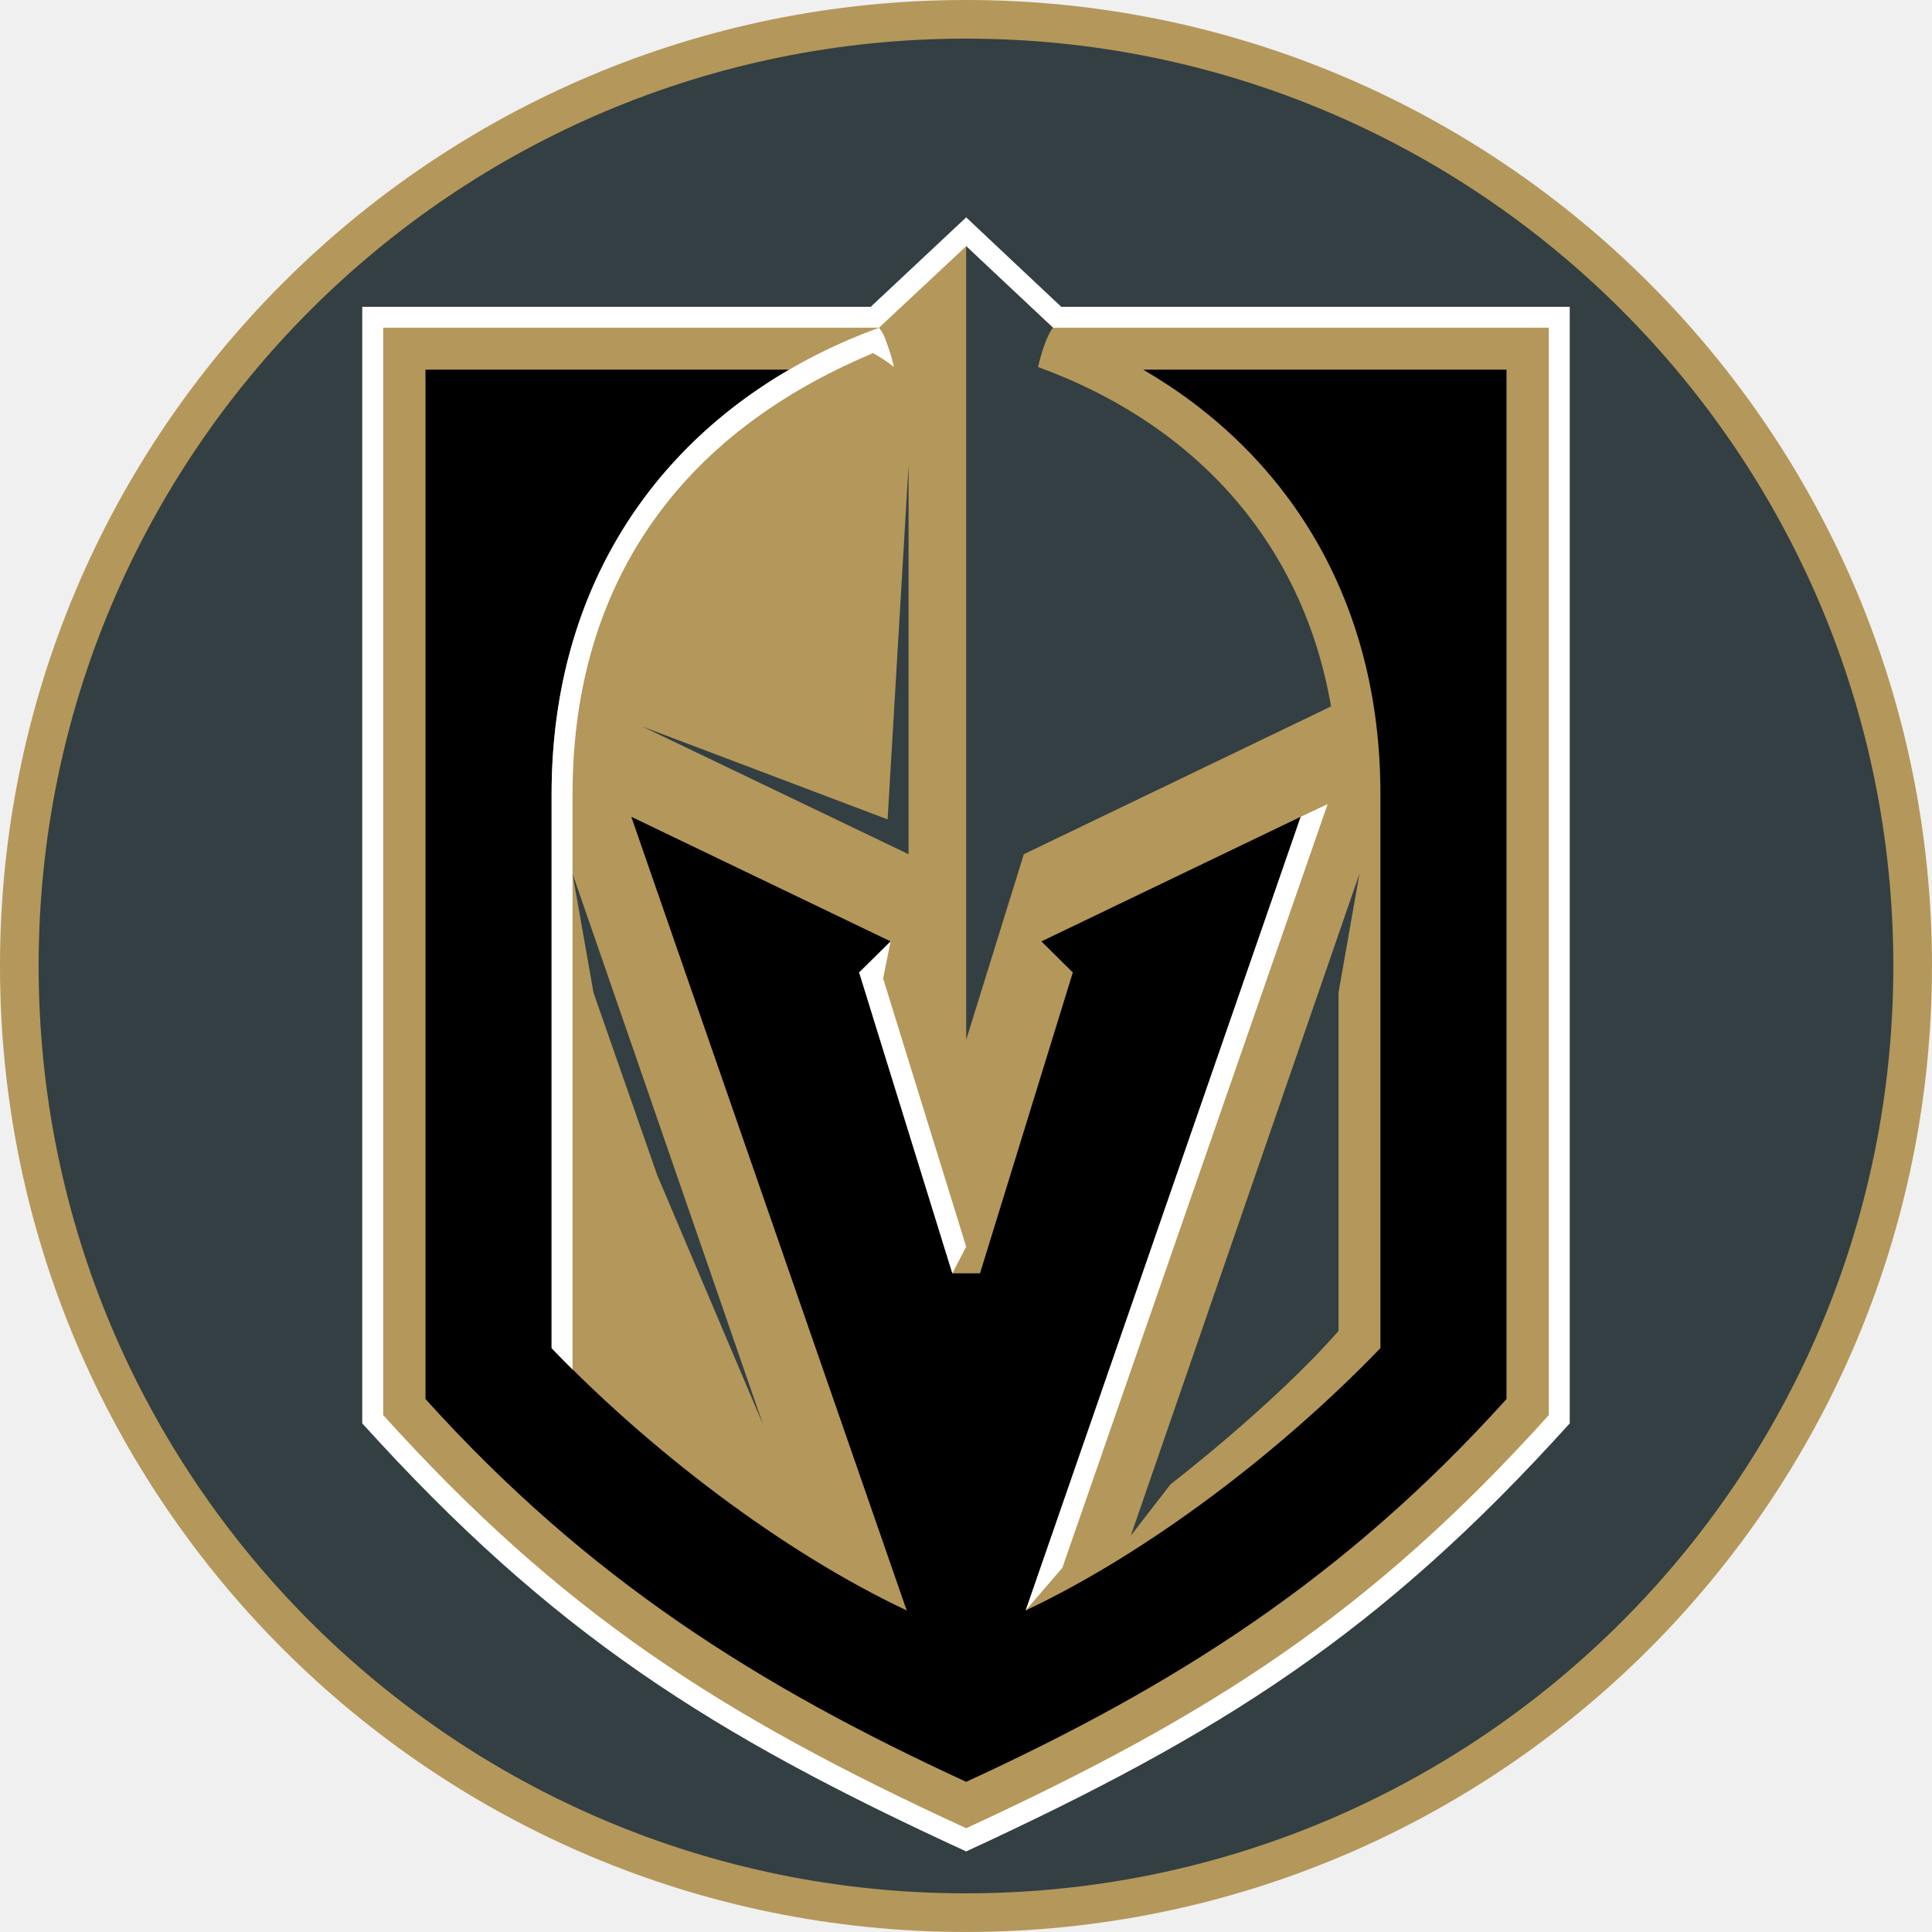
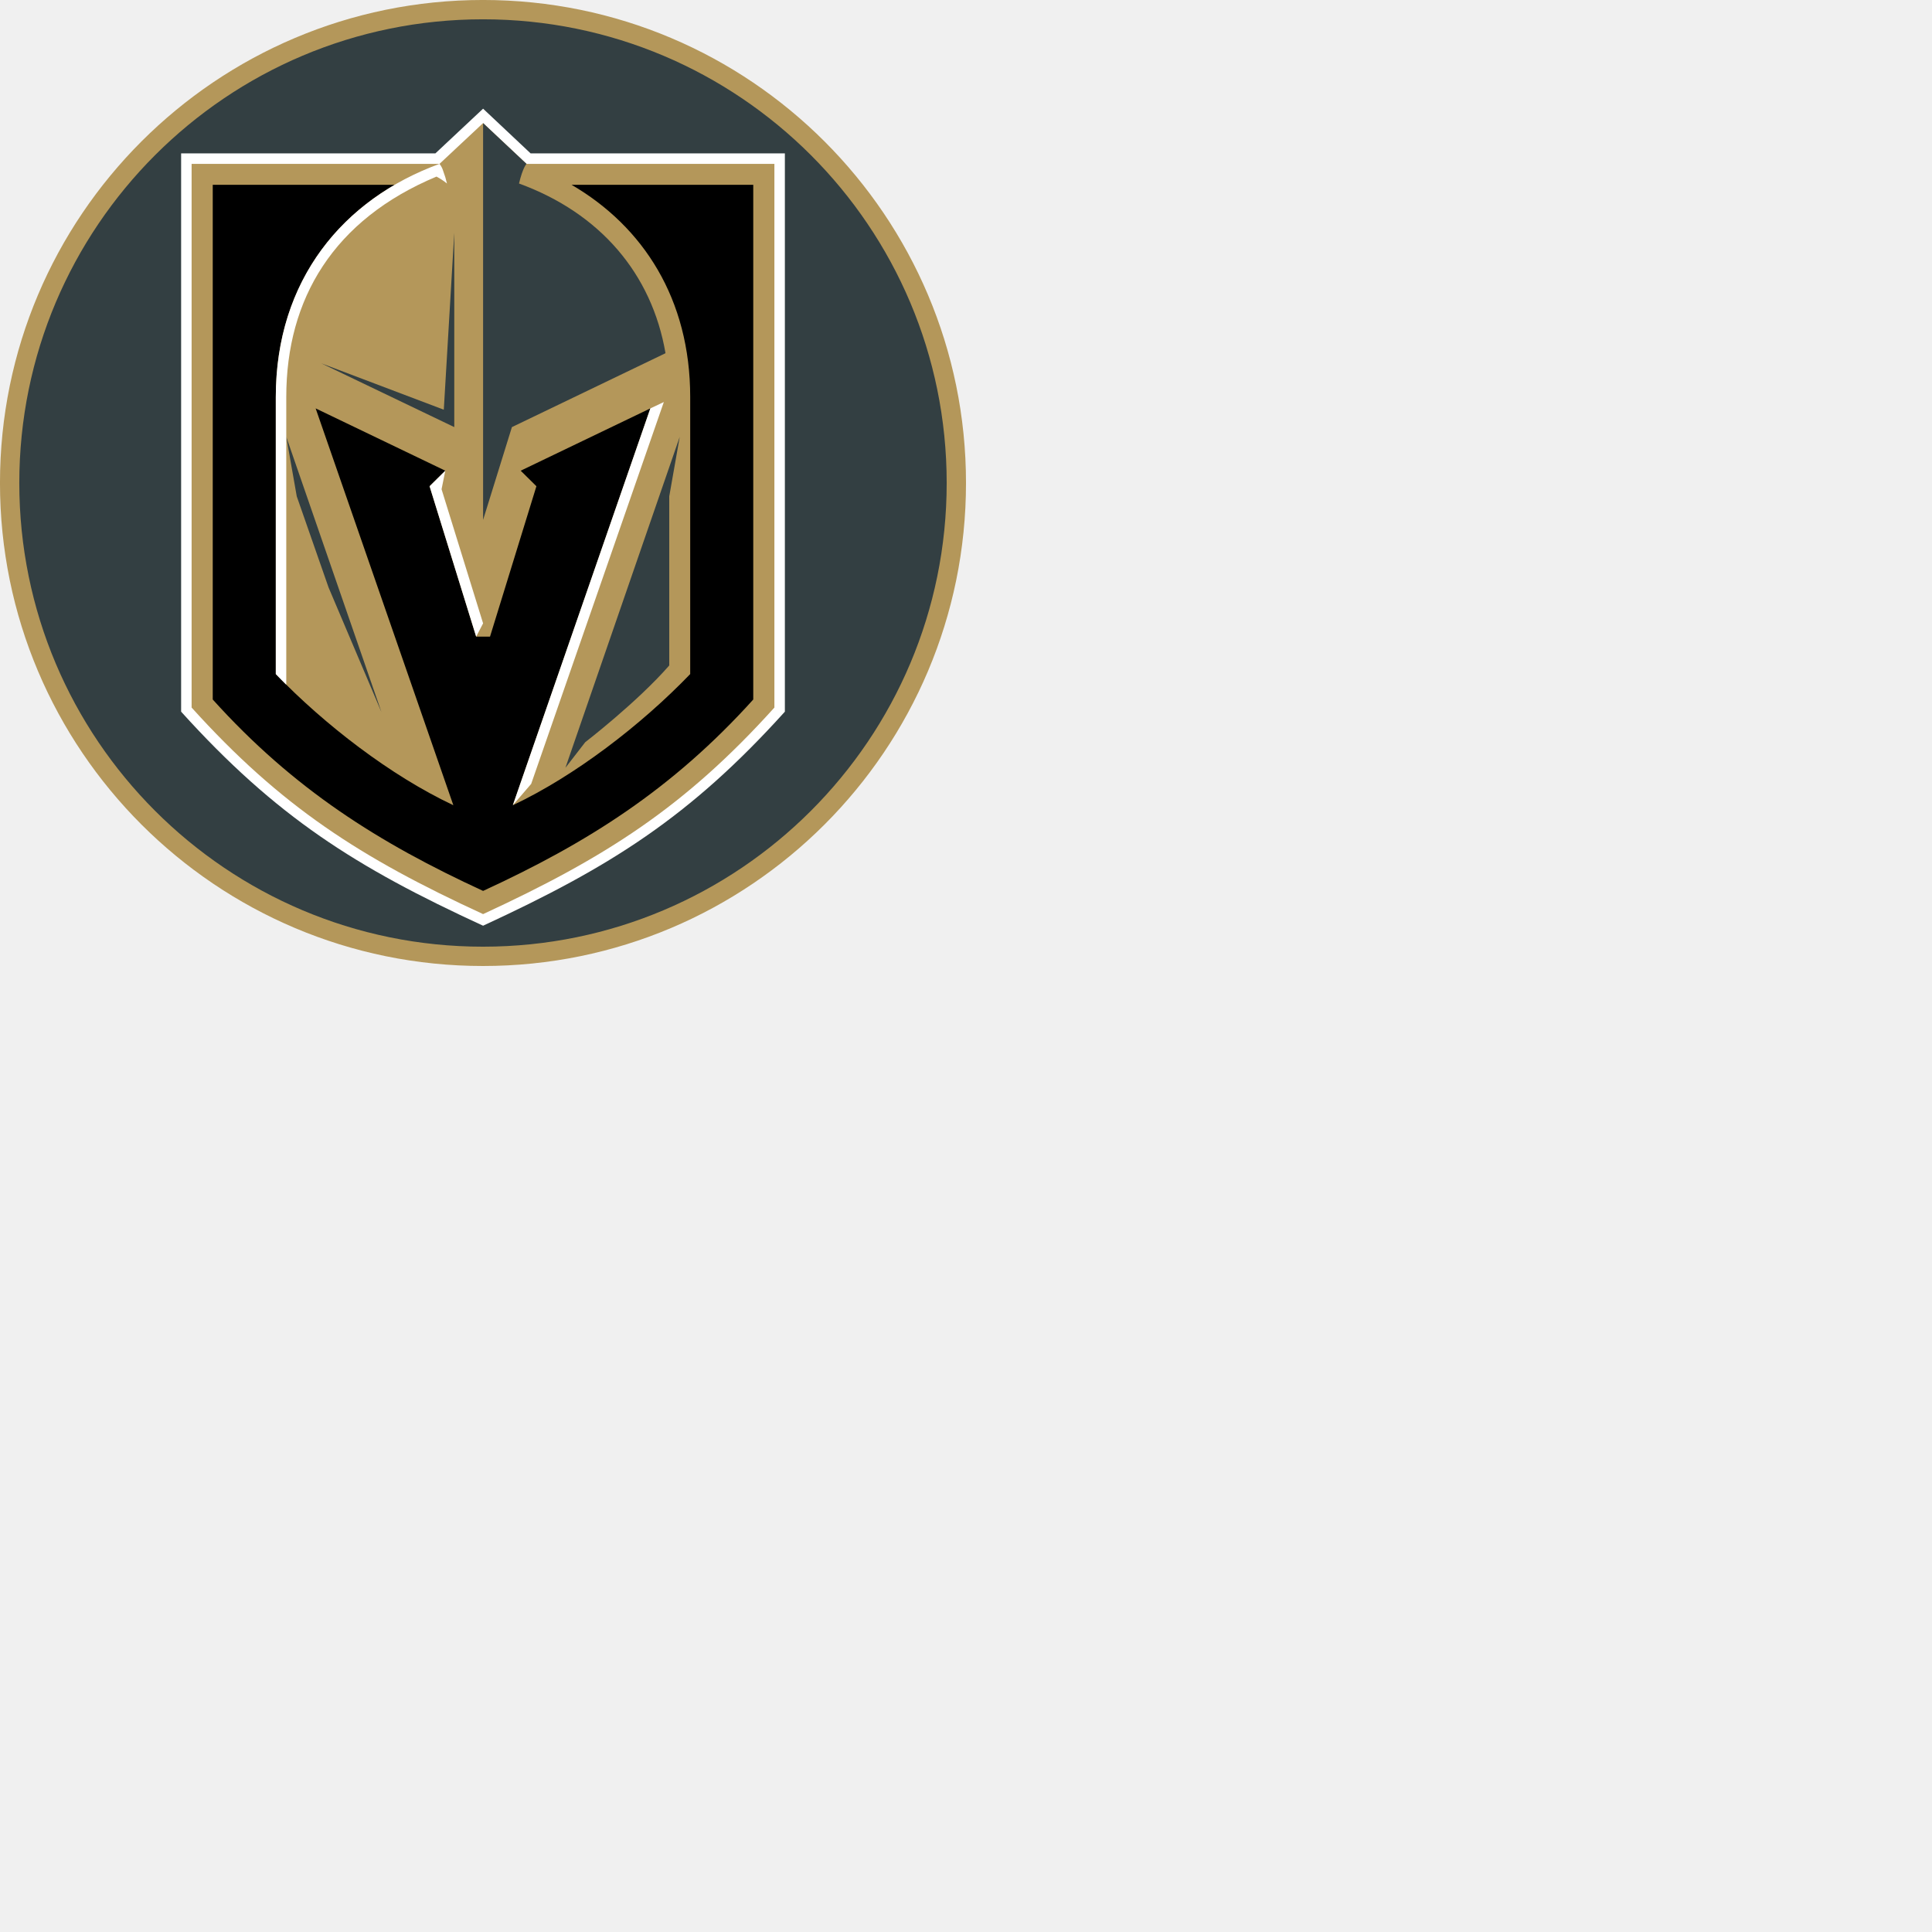
<svg xmlns="http://www.w3.org/2000/svg" id="svg8" version="1.1" viewBox="0 0 52.917 52.917" height="200" width="200">
  <defs id="defs2" />
  <g id="layer1">
-     <ellipse ry="25.929" rx="25.929" cy="26.458" cx="26.458" id="path833" style="fill:#333f42;stroke:#b4975a;stroke-width:1.058;stroke-miterlimit:4;stroke-dasharray:none;stroke-opacity:1;fill-opacity:1" />
-     <g style="clip-rule:evenodd;fill-rule:evenodd" id="g882" transform="matrix(0.1653654,0,0,0.1653654,-19.84373,-4.741552)">
+     <ellipse ry="12.965" rx="12.965" cy="13.229" cx="13.229" id="path833" style="fill:#333f42;fill-opacity:1;stroke:#b4975a;stroke-width:0.529;stroke-miterlimit:4;stroke-dasharray:none;stroke-opacity:1" />
+     <g style="clip-rule:evenodd;fill-rule:evenodd" id="g882" transform="matrix(0.08268269,0,0,0.08268269,-9.921865,-2.370778)">
      <path id="path853" fill="#ffffff" d="M 295.773,79.486 C 293.047,76.945 280.03,64.673 280.03,64.673 c 0,0 -13.077,12.271 -15.804,14.813 h -84.227 v 184.939 c 31.484,34.831 57.824,51.504 100.03,70.902 42.021,-19.398 68.485,-36.008 99.969,-70.902 V 79.486 h -84.227 z" />
      <path id="path855" fill="#b4975a" d="m 294.41,82.956 c -0.124,-0.124 -14.379,-13.51 -14.379,-13.51 0,0 -14.254,13.325 -14.44,13.51 h -82.119 v 180.106 c 29.5,32.662 55.716,49.644 96.559,68.422 40.658,-18.778 66.936,-35.636 96.498,-68.422 V 82.956 Z" />
      <path id="path857" d="m 369.526,89.897 v 170.5 c -26.899,29.811 -55.036,47.536 -89.496,63.402 -34.459,-15.866 -62.658,-33.591 -89.557,-63.402 v -170.5 h 60.242 c -23.737,13.821 -39.355,37.868 -39.355,70.344 v 91.726 c 16.177,16.797 38.054,33.654 58.816,43.446 l -45.615,-131.454 42.951,20.639 -5.207,5.144 15.432,49.829 h 4.586 l 15.371,-49.829 -5.207,-5.144 42.951,-20.639 -45.553,131.454 c 20.576,-9.73 42.454,-26.527 58.754,-43.446 v -91.788 c 0,-32.414 -15.556,-56.461 -39.293,-70.282 z" />
      <path id="path859" fill="#333f42" d="m 291.931,89.464 c 1.239,-5.268 2.479,-6.508 2.479,-6.508 0,0 -12.706,-11.899 -14.255,-13.386 l -0.124,-0.124 V 200.9 l 9.545,-30.742 50.883,-24.481 c -4.524,-26.34 -21.692,-46.421 -48.528,-56.213 z m 53.238,83.917 -37.868,109.637 6.57,-8.491 c 0,0 17.229,-13.263 27.828,-25.41 V 193.09 Z" />
      <path id="path861" fill="#ffffff" d="m 266.272,190.735 1.24,-6.136 -5.207,5.144 15.432,49.83 2.293,-4.401 -13.759,-44.437 z" />
      <path id="path863" fill="#333f42" d="m 267.015,164.394 -40.595,-15.37 44.066,21.133 v -64.394 l -3.471,58.63 z m -52.184,8.986 31.546,91.23 -17.539,-41.338 -10.537,-30.183 z" />
      <path id="path865" fill="#ffffff" d="m 335.439,163.96 -45.553,131.454 6.074,-7.066 43.942,-126.495 -4.462,2.107 z m -67.37,-74.496 c -0.319,-1.39 -0.733,-2.757 -1.239,-4.091 -0.249,-0.88 -0.671,-1.702 -1.24,-2.417 -31.919,11.652 -54.23,38.427 -54.23,77.285 v 91.726 c 1.116,1.178 2.293,2.355 3.471,3.533 v -95.321 c 0,-32.538 15.681,-58.754 49.767,-73.008 1.227,0.652 2.39,1.42 3.471,2.293 z" />
    </g>
  </g>
</svg>
